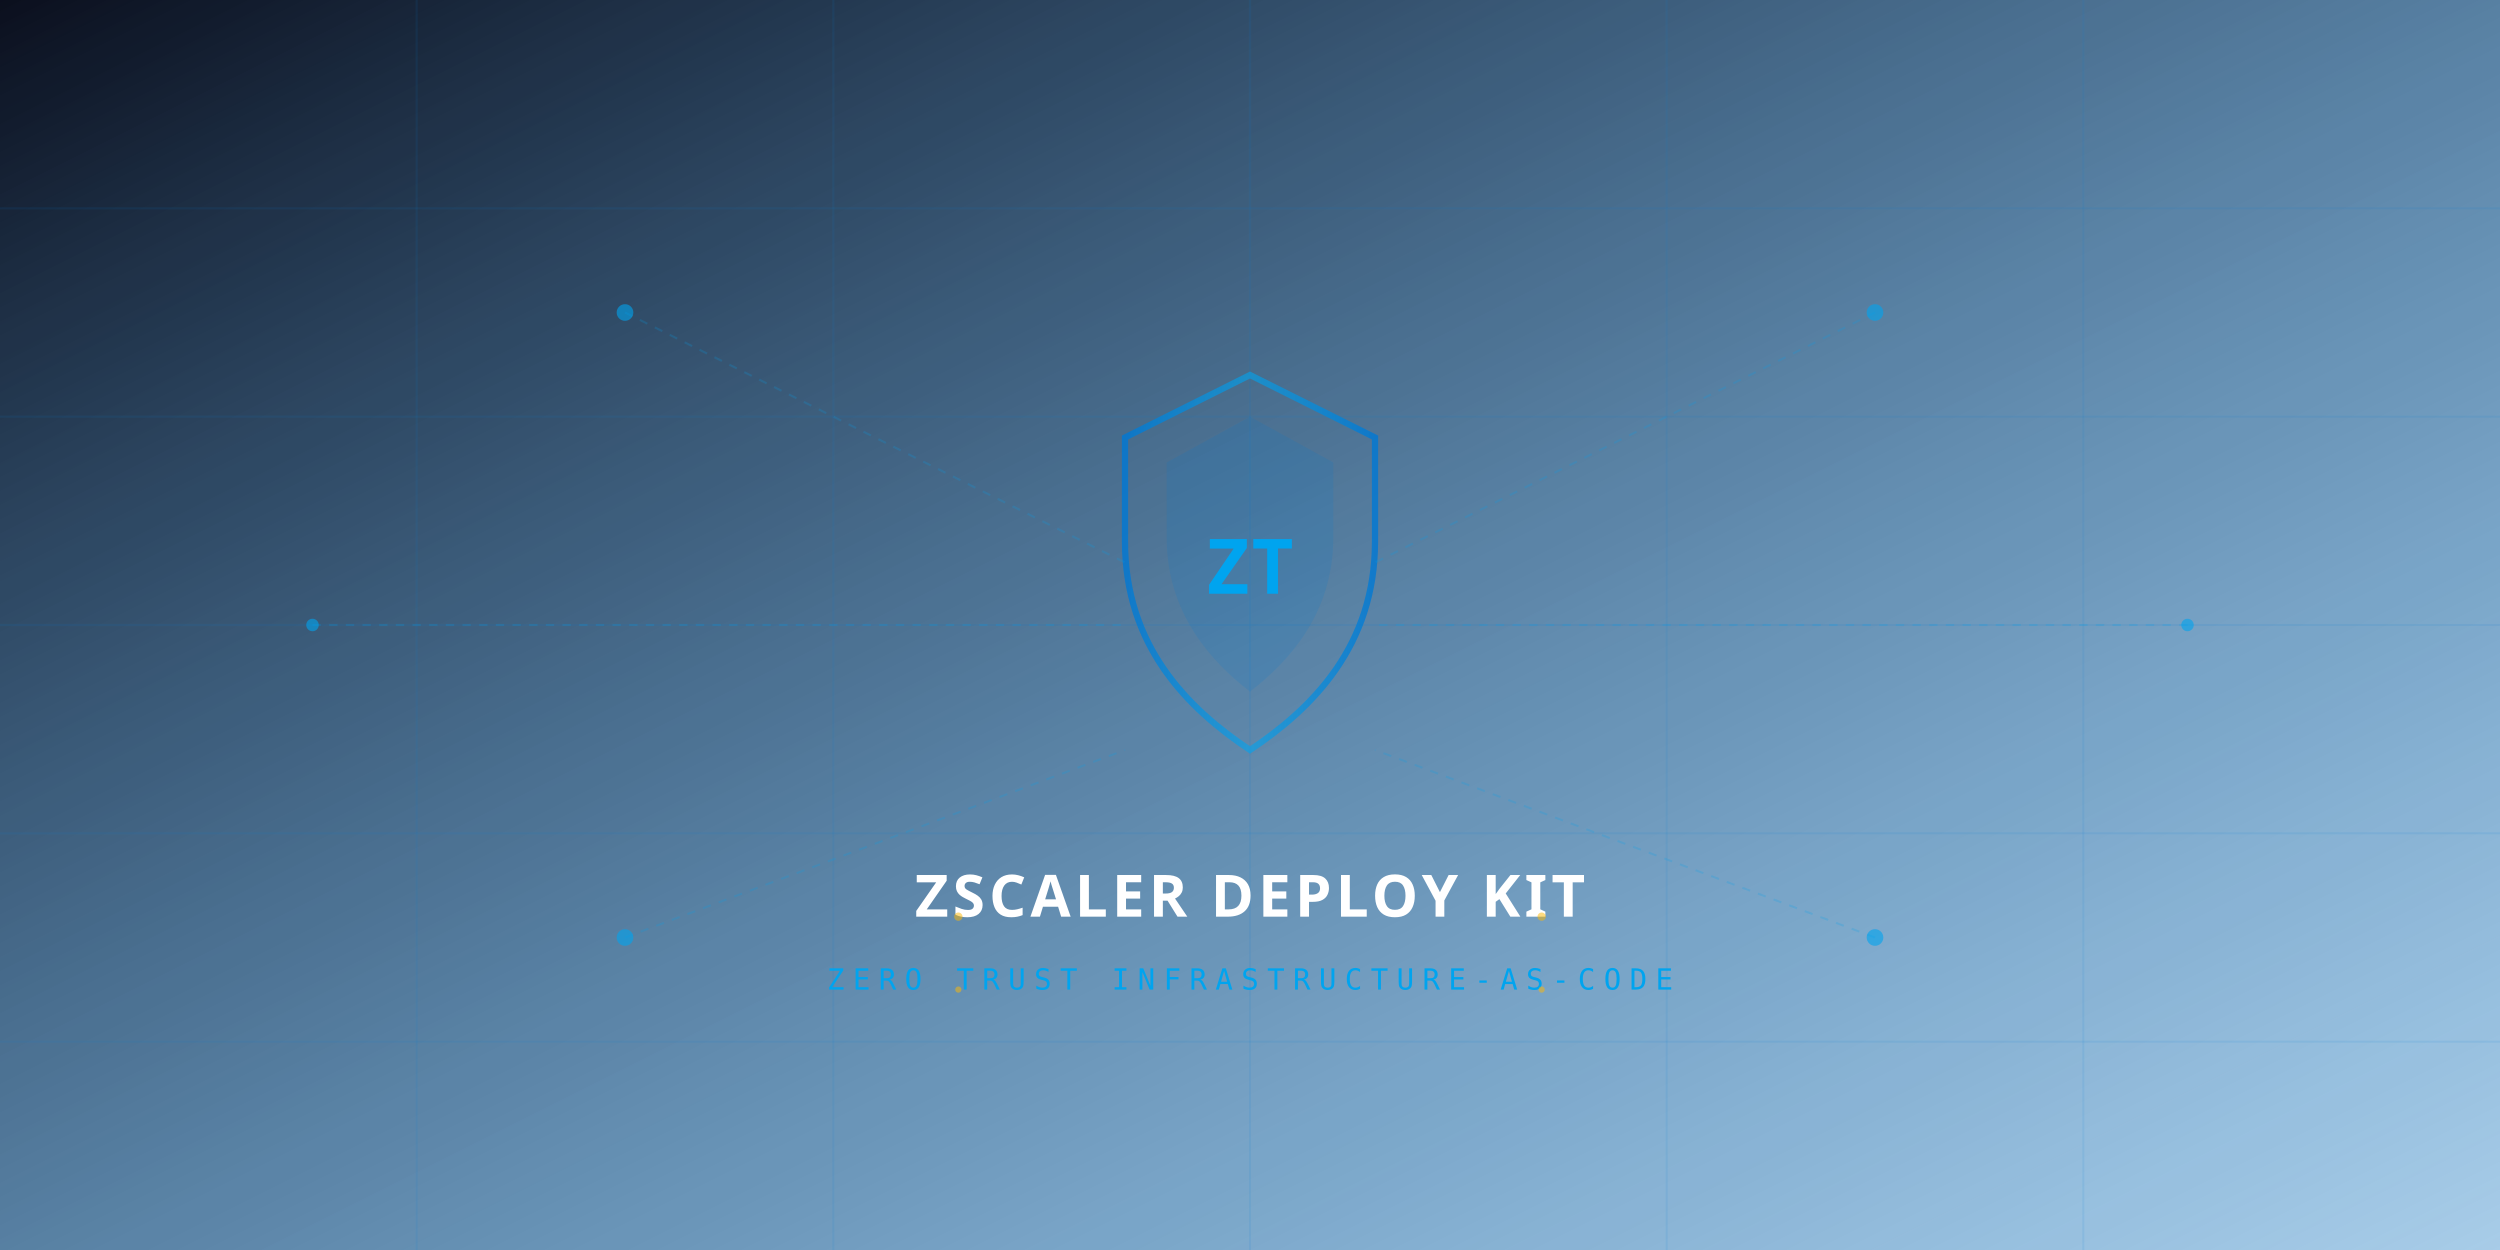
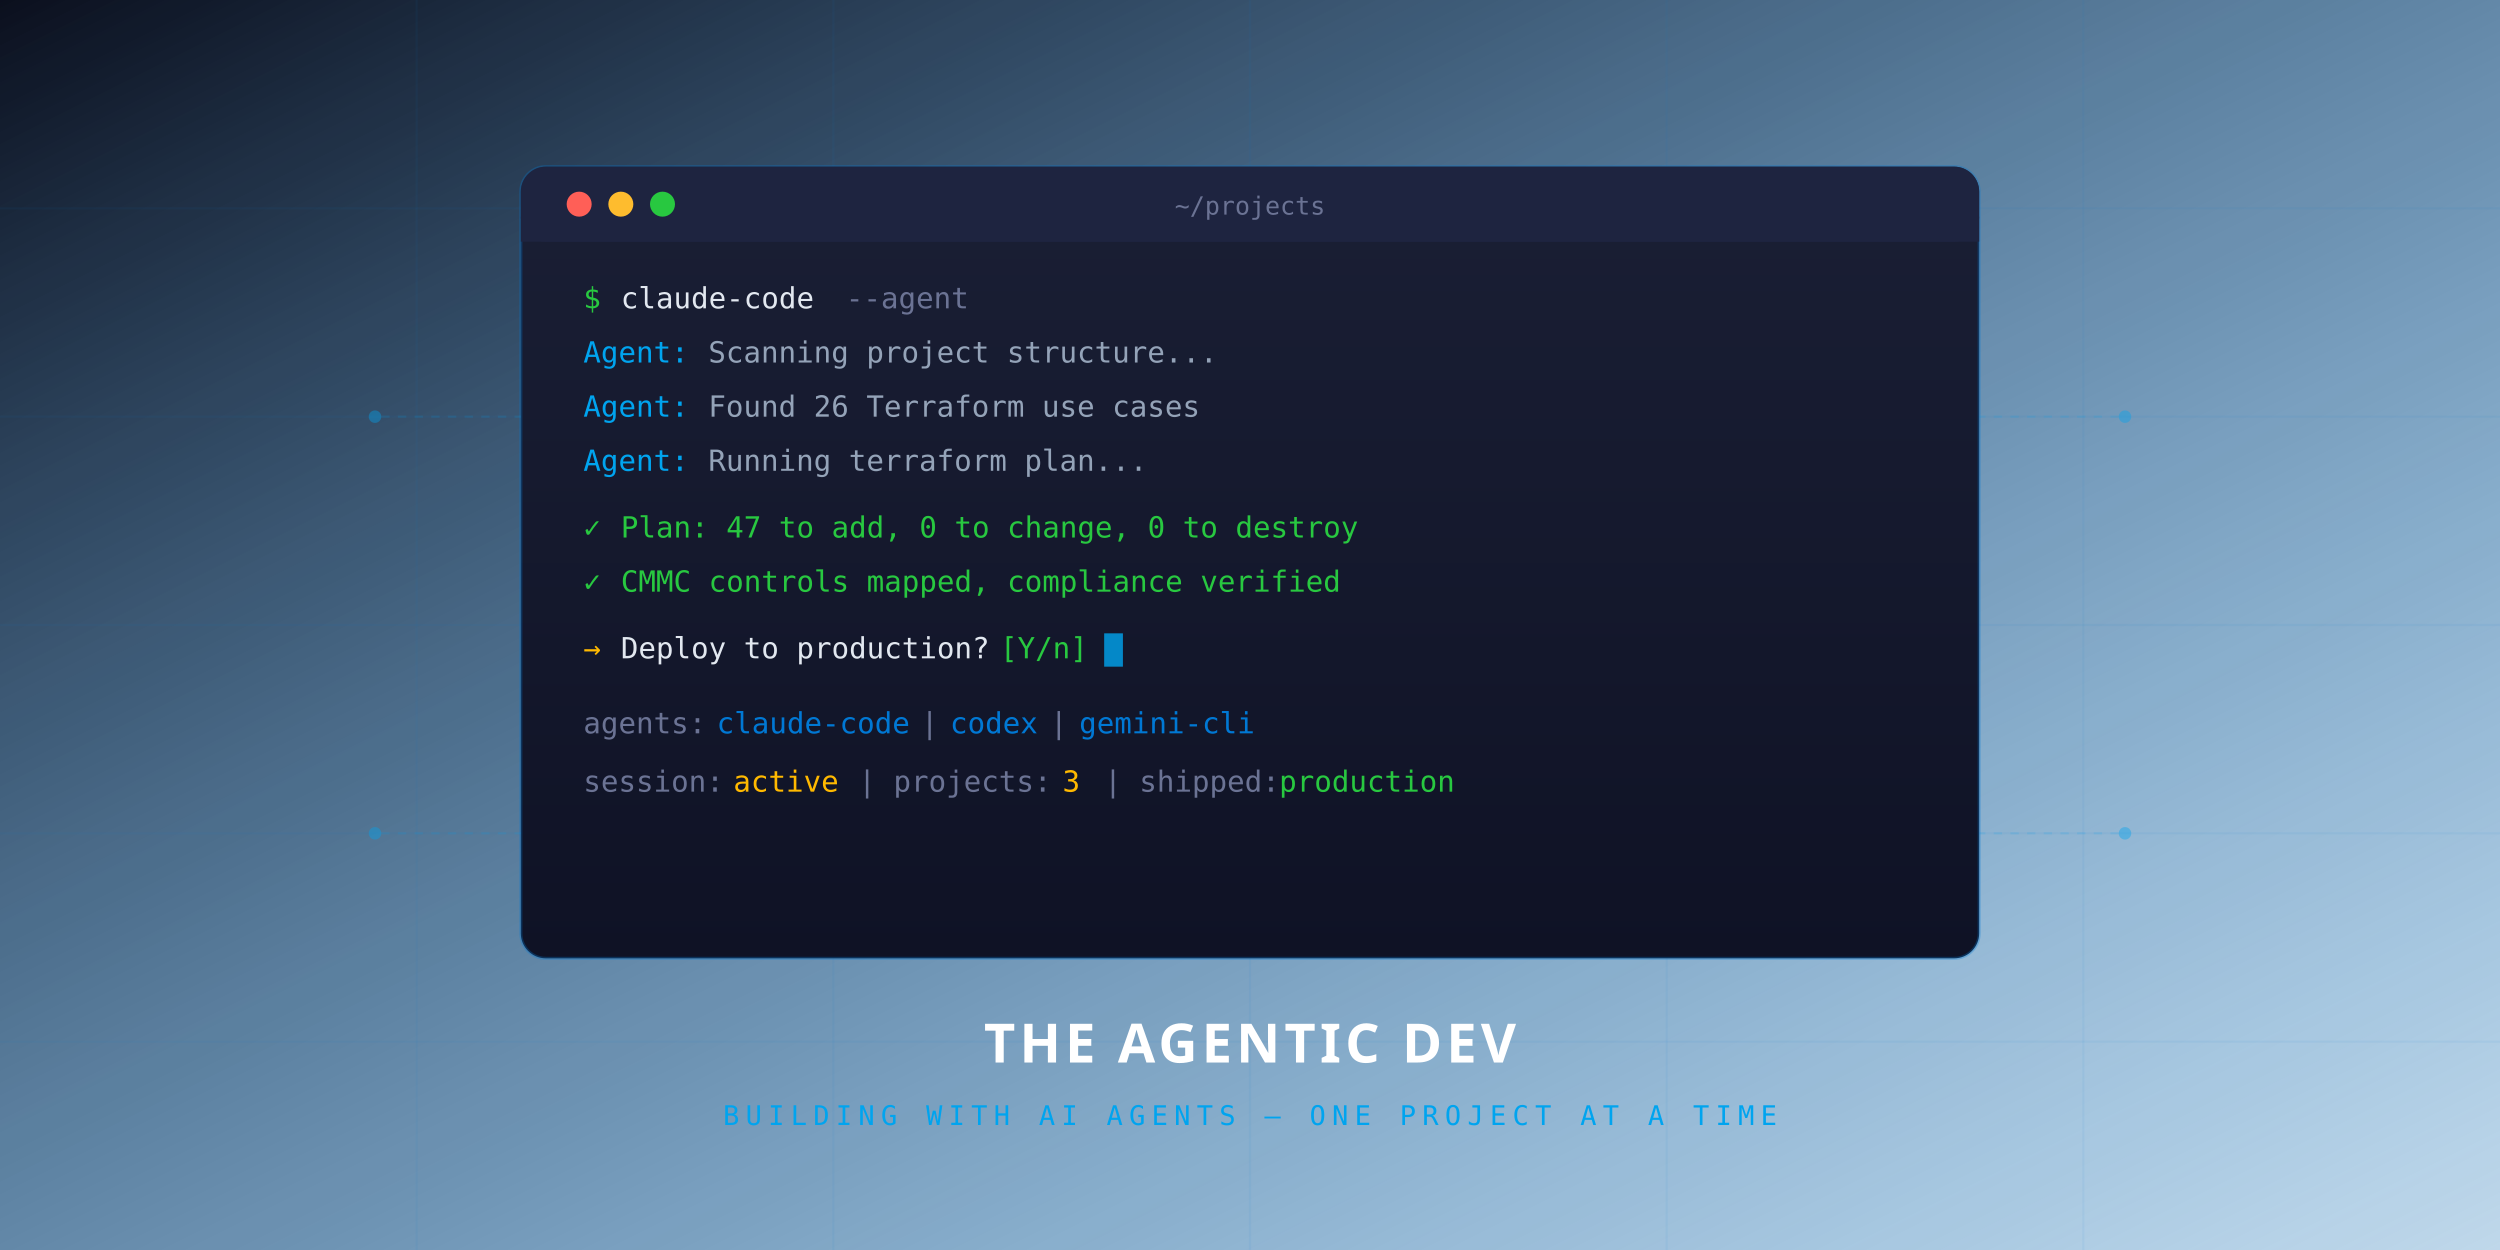
<svg xmlns="http://www.w3.org/2000/svg" viewBox="0 0 1200 600">
  <defs>
    <linearGradient id="bg" x1="0%" y1="0%" x2="100%" y2="100%">
      <stop offset="0%" style="stop-color:#0a0e1c;stop-opacity:1" />
-       <stop offset="100%" style="stop-color:#0078D4;stop-opacity:0.3" />
+       <stop offset="100%" style="stop-color:#0078D4;stop-opacity:0.2" />
    </linearGradient>
    <linearGradient id="glow" x1="0%" y1="0%" x2="100%" y2="0%">
      <stop offset="0%" style="stop-color:#0078D4;stop-opacity:0.8" />
      <stop offset="50%" style="stop-color:#00A4EF;stop-opacity:0.6" />
      <stop offset="100%" style="stop-color:#0078D4;stop-opacity:0.8" />
    </linearGradient>
+     <linearGradient id="termGrad" x1="0%" y1="0%" x2="0%" y2="100%">
+       <stop offset="0%" style="stop-color:#1a1f35;stop-opacity:1" />
+       <stop offset="100%" style="stop-color:#0f1225;stop-opacity:1" />
+     </linearGradient>
  </defs>
  <rect width="1200" height="600" fill="url(#bg)" />
-   <g stroke="#0078D4" stroke-opacity="0.1" stroke-width="1">
+   <g stroke="#0078D4" stroke-opacity="0.06" stroke-width="1">
    <line x1="0" y1="100" x2="1200" y2="100" />
    <line x1="0" y1="200" x2="1200" y2="200" />
    <line x1="0" y1="300" x2="1200" y2="300" />
    <line x1="0" y1="400" x2="1200" y2="400" />
    <line x1="0" y1="500" x2="1200" y2="500" />
    <line x1="200" y1="0" x2="200" y2="600" />
    <line x1="400" y1="0" x2="400" y2="600" />
    <line x1="600" y1="0" x2="600" y2="600" />
    <line x1="800" y1="0" x2="800" y2="600" />
    <line x1="1000" y1="0" x2="1000" y2="600" />
  </g>
-   <g transform="translate(540, 180)">
-     <path d="M60 0 L120 30 L120 80 C120 130 90 160 60 180 C30 160 0 130 0 80 L0 30 Z" fill="none" stroke="url(#glow)" stroke-width="3" />
-     <path d="M60 20 L100 42 L100 78 C100 115 78 138 60 152 C42 138 20 115 20 78 L20 42 Z" fill="#0078D4" fill-opacity="0.15" />
-     <text x="60" y="105" text-anchor="middle" fill="#00A4EF" font-family="monospace" font-size="36" font-weight="bold">ZT</text>
+   <rect x="250" y="80" width="700" height="380" rx="12" fill="url(#termGrad)" stroke="#0078D4" stroke-opacity="0.3" stroke-width="1.5" />
+   <rect x="250" y="80" width="700" height="36" rx="12" fill="#1e2440" />
+   <rect x="250" y="104" width="700" height="12" fill="#1e2440" />
+   <circle cx="278" cy="98" r="6" fill="#ff5f57" />
+   <circle cx="298" cy="98" r="6" fill="#febc2e" />
+   <circle cx="318" cy="98" r="6" fill="#28c840" />
+   <text x="600" y="103" text-anchor="middle" fill="#6b7394" font-family="monospace" font-size="12">~/projects</text>
+   <g font-family="monospace" font-size="14">
+     <text x="280" y="148" fill="#28c840">$</text>
+     <text x="298" y="148" fill="#e2e8f0">claude-code</text>
+     <text x="406" y="148" fill="#6b7394">--agent</text>
+     <text x="280" y="174" fill="#00A4EF">Agent:</text>
+     <text x="340" y="174" fill="#94a3b8">Scanning project structure...</text>
+     <text x="280" y="200" fill="#00A4EF">Agent:</text>
+     <text x="340" y="200" fill="#94a3b8">Found 26 Terraform use cases</text>
+     <text x="280" y="226" fill="#00A4EF">Agent:</text>
+     <text x="340" y="226" fill="#94a3b8">Running terraform plan...</text>
+     <text x="280" y="258" fill="#28c840">✓</text>
+     <text x="298" y="258" fill="#28c840">Plan: 47 to add, 0 to change, 0 to destroy</text>
+     <text x="280" y="284" fill="#28c840">✓</text>
+     <text x="298" y="284" fill="#28c840">CMMC controls mapped, compliance verified</text>
+     <text x="280" y="316" fill="#FFB900">→</text>
+     <text x="298" y="316" fill="#e2e8f0">Deploy to production?</text>
+     <text x="480" y="316" fill="#28c840">[Y/n]</text>
+     <rect x="530" y="304" width="9" height="16" fill="#00A4EF" opacity="0.8">
+       <animate attributeName="opacity" values="0.8;0;0.8" dur="1.2s" repeatCount="indefinite" />
+     </rect>
+     <text x="280" y="352" fill="#6b7394">agents:</text>
+     <text x="344" y="352" fill="#0078D4">claude-code</text>
+     <text x="442" y="352" fill="#6b7394">|</text>
+     <text x="456" y="352" fill="#0078D4">codex</text>
+     <text x="504" y="352" fill="#6b7394">|</text>
+     <text x="518" y="352" fill="#0078D4">gemini-cli</text>
+     <text x="280" y="380" fill="#6b7394">session:</text>
+     <text x="352" y="380" fill="#FFB900">active</text>
+     <text x="412" y="380" fill="#6b7394">| projects:</text>
+     <text x="510" y="380" fill="#FFB900">3</text>
+     <text x="530" y="380" fill="#6b7394">| shipped:</text>
+     <text x="614" y="380" fill="#28c840">production</text>
  </g>
-   <g fill="#00A4EF" fill-opacity="0.6">
-     <circle cx="300" cy="150" r="4" />
-     <circle cx="900" cy="150" r="4" />
-     <circle cx="300" cy="450" r="4" />
-     <circle cx="900" cy="450" r="4" />
-     <circle cx="150" cy="300" r="3" />
-     <circle cx="1050" cy="300" r="3" />
+   <g fill="#00A4EF" fill-opacity="0.4">
+     <circle cx="180" cy="200" r="3" />
+     <circle cx="1020" cy="200" r="3" />
+     <circle cx="180" cy="400" r="3" />
+     <circle cx="1020" cy="400" r="3" />
  </g>
-   <g stroke="#00A4EF" stroke-opacity="0.2" stroke-width="1" stroke-dasharray="4,4">
-     <line x1="300" y1="150" x2="540" y2="270" />
-     <line x1="900" y1="150" x2="660" y2="270" />
-     <line x1="300" y1="450" x2="540" y2="360" />
-     <line x1="900" y1="450" x2="660" y2="360" />
-     <line x1="150" y1="300" x2="540" y2="300" />
-     <line x1="1050" y1="300" x2="660" y2="300" />
+   <g stroke="#00A4EF" stroke-opacity="0.15" stroke-width="1" stroke-dasharray="4,4">
+     <line x1="183" y1="200" x2="250" y2="200" />
+     <line x1="1017" y1="200" x2="950" y2="200" />
+     <line x1="183" y1="400" x2="250" y2="400" />
+     <line x1="1017" y1="400" x2="950" y2="400" />
  </g>
-   <text x="600" y="440" text-anchor="middle" fill="#ffffff" font-family="system-ui, sans-serif" font-size="28" font-weight="700" letter-spacing="2">ZSCALER DEPLOY KIT</text>
-   <text x="600" y="475" text-anchor="middle" fill="#00A4EF" font-family="monospace" font-size="14" letter-spacing="4">ZERO TRUST INFRASTRUCTURE-AS-CODE</text>
-   <g fill="#FFB900" fill-opacity="0.5">
-     <circle cx="460" cy="440" r="2" />
-     <circle cx="740" cy="440" r="2" />
-     <circle cx="460" cy="475" r="1.5" />
-     <circle cx="740" cy="475" r="1.5" />
-   </g>
+   <text x="600" y="510" text-anchor="middle" fill="#ffffff" font-family="system-ui, sans-serif" font-size="26" font-weight="700" letter-spacing="2">THE AGENTIC DEV</text>
+   <text x="600" y="540" text-anchor="middle" fill="#00A4EF" font-family="monospace" font-size="13" letter-spacing="3">BUILDING WITH AI AGENTS — ONE PROJECT AT A TIME</text>
</svg>
